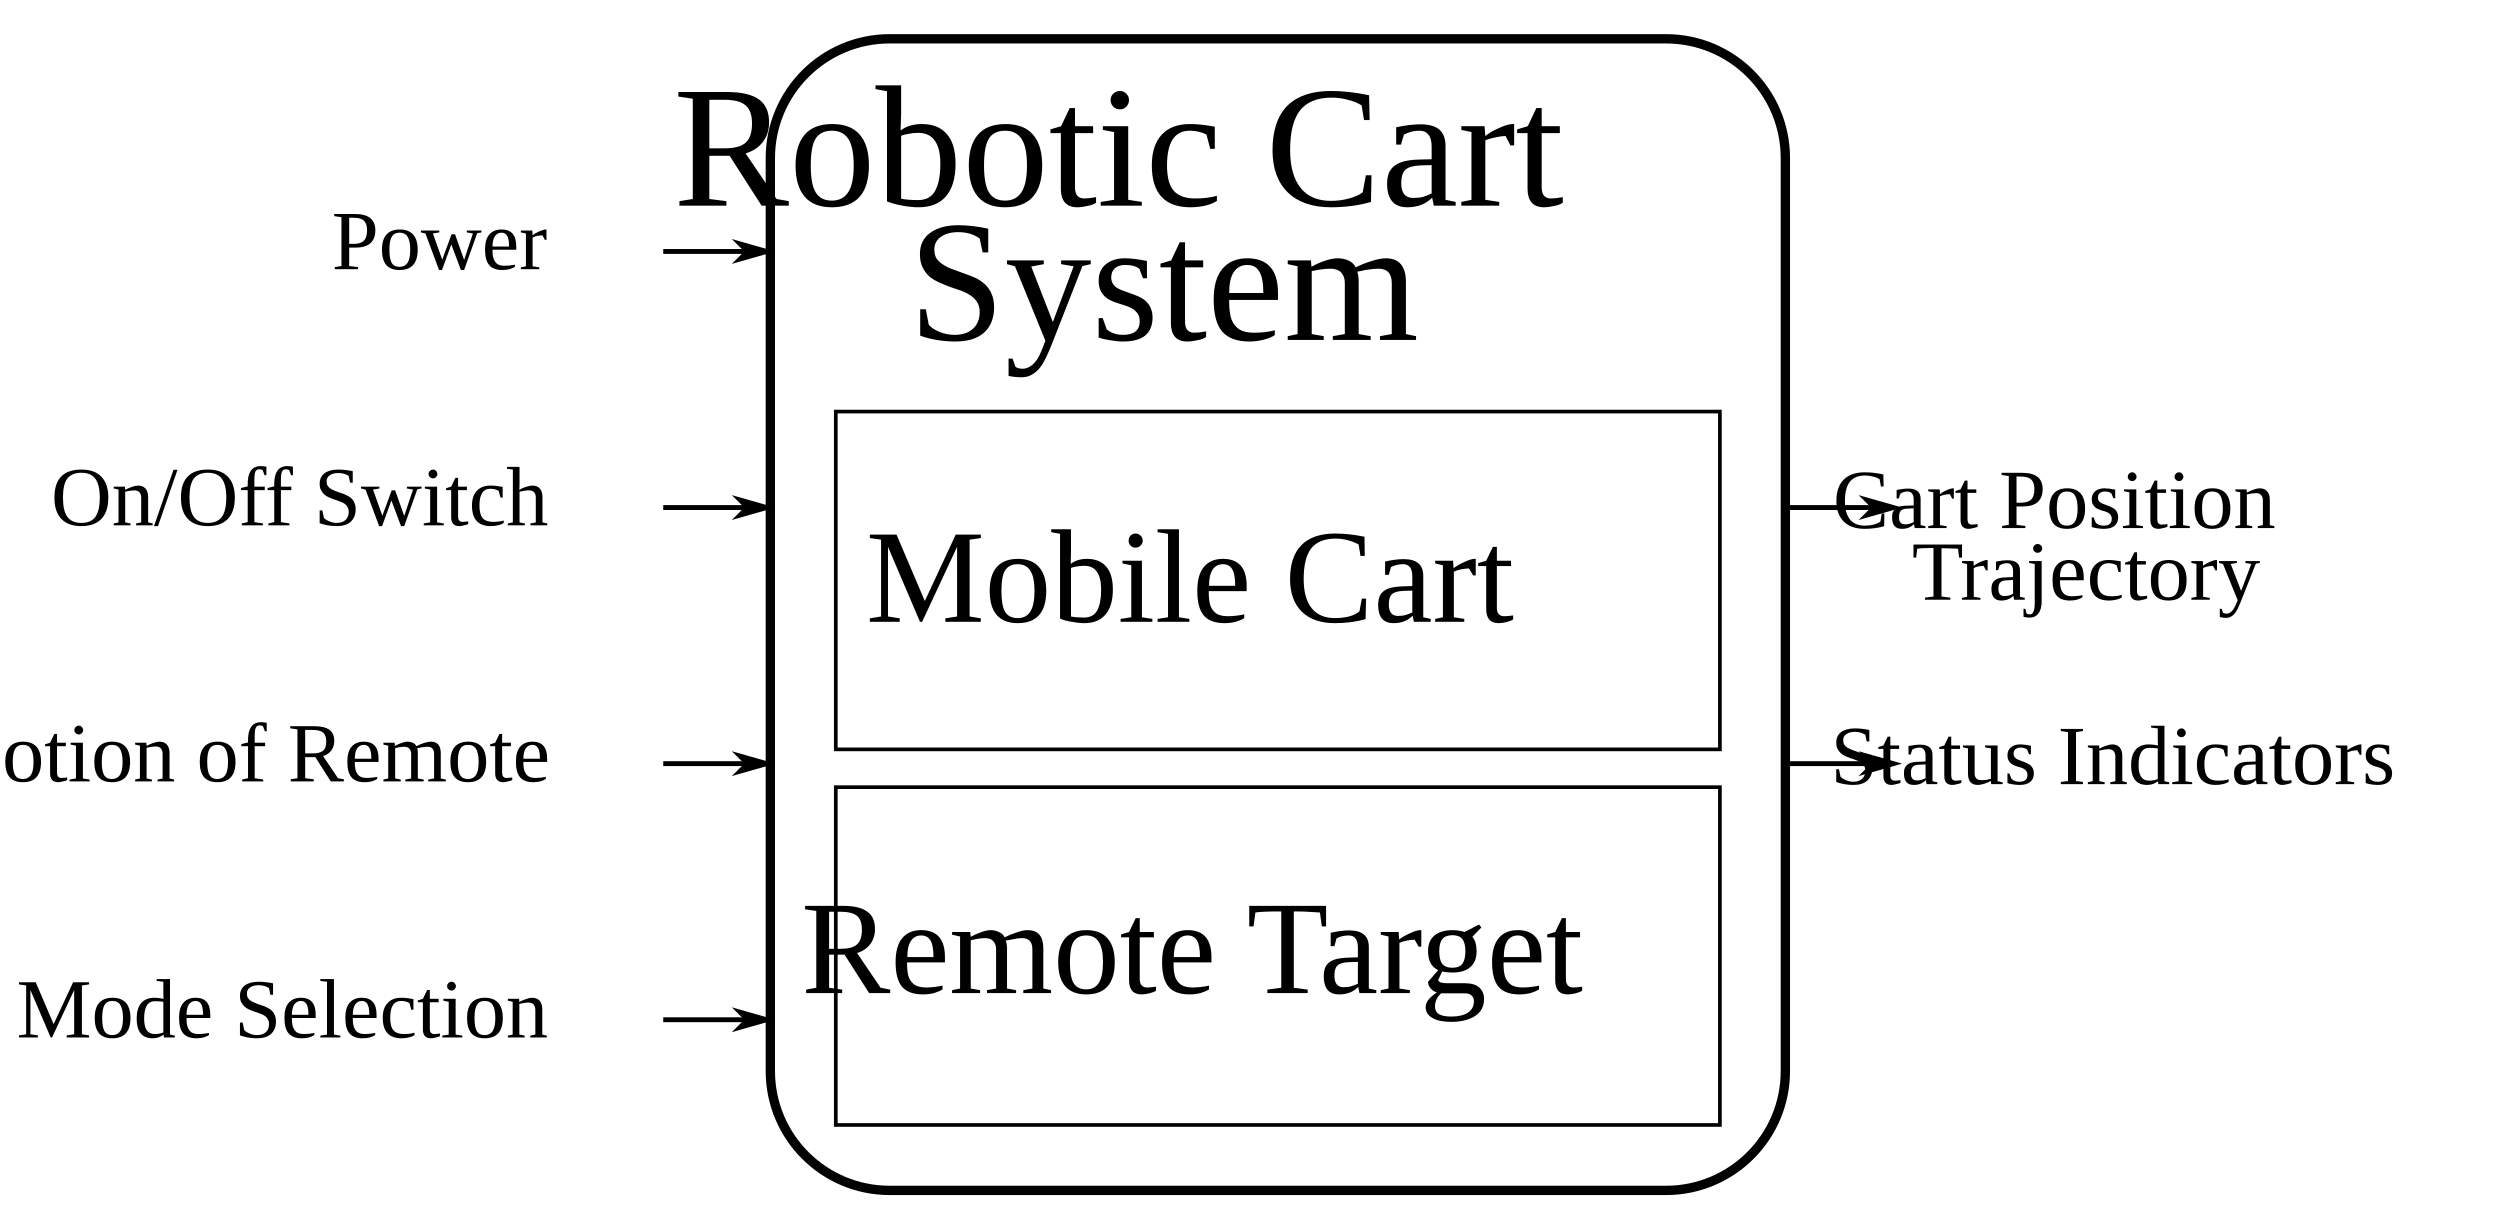
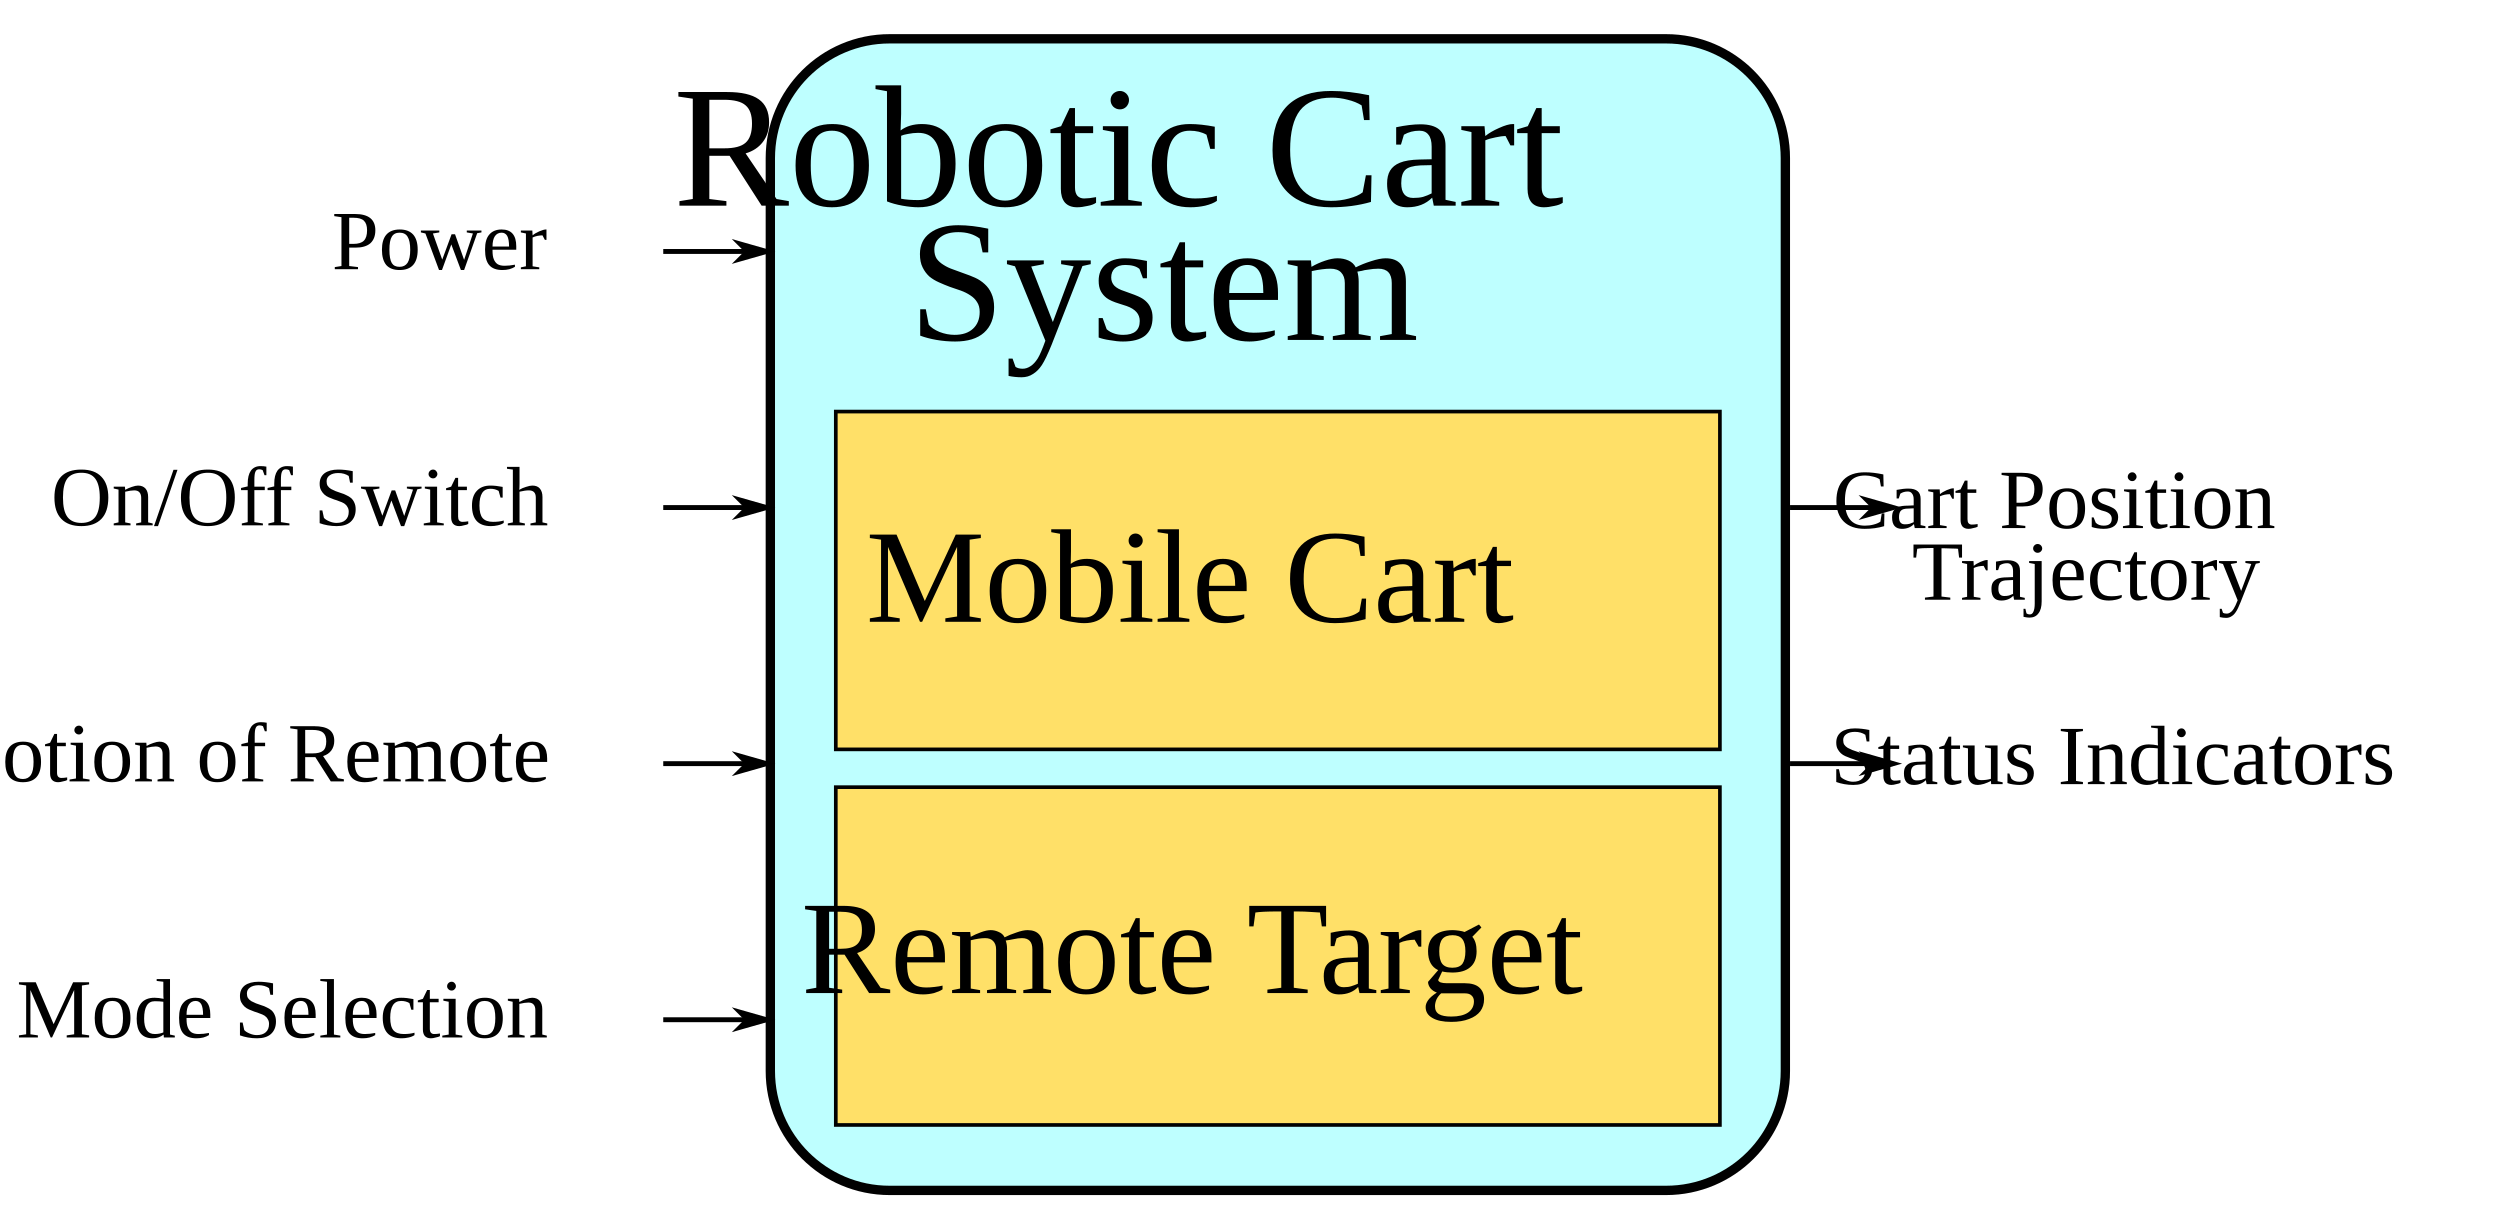
- <svg xmlns="http://www.w3.org/2000/svg" id="svg8" version="1.1" viewBox="0 0 146.433 72" height="72mm" width="146.433mm">
+ <svg xmlns="http://www.w3.org/2000/svg" width="146.433mm" height="72mm" viewBox="0 0 146.433 72" version="1.1" id="svg8">
  <defs id="defs2">
-     <marker orient="auto" refY="0" refX="0" id="marker1377" style="overflow:visible">
-       <path id="path1375" d="M 0,0 5,-5 -12.5,0 5,5 Z" style="fill:#000000;fill-opacity:1;fill-rule:evenodd;stroke:#000000;stroke-width:1pt;stroke-opacity:1" transform="matrix(-0.4,0,0,-0.4,-4,0)" />
+     <marker style="overflow:visible" id="marker1377" refX="0" refY="0" orient="auto">
+       <path transform="matrix(-0.4,0,0,-0.4,-4,0)" style="fill:#000000;fill-opacity:1;fill-rule:evenodd;stroke:#000000;stroke-width:1pt;stroke-opacity:1" d="M 0,0 5,-5 -12.5,0 5,5 Z" id="path1375" />
    </marker>
-     <marker orient="auto" refY="0" refX="0" id="marker1367" style="overflow:visible">
-       <path id="path1365" d="M 0,0 5,-5 -12.5,0 5,5 Z" style="fill:#000000;fill-opacity:1;fill-rule:evenodd;stroke:#000000;stroke-width:1pt;stroke-opacity:1" transform="matrix(-0.4,0,0,-0.4,-4,0)" />
+     <marker style="overflow:visible" id="marker1367" refX="0" refY="0" orient="auto">
+       <path transform="matrix(-0.4,0,0,-0.4,-4,0)" style="fill:#000000;fill-opacity:1;fill-rule:evenodd;stroke:#000000;stroke-width:1pt;stroke-opacity:1" d="M 0,0 5,-5 -12.5,0 5,5 Z" id="path1365" />
    </marker>
-     <marker orient="auto" refY="0" refX="0" id="marker1357" style="overflow:visible">
-       <path id="path1355" d="M 0,0 5,-5 -12.5,0 5,5 Z" style="fill:#000000;fill-opacity:1;fill-rule:evenodd;stroke:#000000;stroke-width:1pt;stroke-opacity:1" transform="matrix(-0.4,0,0,-0.4,-4,0)" />
+     <marker style="overflow:visible" id="marker1357" refX="0" refY="0" orient="auto">
+       <path transform="matrix(-0.4,0,0,-0.4,-4,0)" style="fill:#000000;fill-opacity:1;fill-rule:evenodd;stroke:#000000;stroke-width:1pt;stroke-opacity:1" d="M 0,0 5,-5 -12.5,0 5,5 Z" id="path1355" />
    </marker>
-     <marker orient="auto" refY="0" refX="0" id="marker1347" style="overflow:visible">
-       <path id="path1345" d="M 0,0 5,-5 -12.5,0 5,5 Z" style="fill:#000000;fill-opacity:1;fill-rule:evenodd;stroke:#000000;stroke-width:1pt;stroke-opacity:1" transform="matrix(-0.4,0,0,-0.4,-4,0)" />
+     <marker style="overflow:visible" id="marker1347" refX="0" refY="0" orient="auto">
+       <path transform="matrix(-0.4,0,0,-0.4,-4,0)" style="fill:#000000;fill-opacity:1;fill-rule:evenodd;stroke:#000000;stroke-width:1pt;stroke-opacity:1" d="M 0,0 5,-5 -12.5,0 5,5 Z" id="path1345" />
    </marker>
-     <marker orient="auto" refY="0" refX="0" id="marker1281" style="overflow:visible">
-       <path id="path1279" d="M 0,0 5,-5 -12.5,0 5,5 Z" style="fill:#000000;fill-opacity:1;fill-rule:evenodd;stroke:#000000;stroke-width:1pt;stroke-opacity:1" transform="matrix(-0.8,0,0,-0.8,-10,0)" />
+     <marker style="overflow:visible" id="marker1281" refX="0" refY="0" orient="auto">
+       <path transform="matrix(-0.8,0,0,-0.8,-10,0)" style="fill:#000000;fill-opacity:1;fill-rule:evenodd;stroke:#000000;stroke-width:1pt;stroke-opacity:1" d="M 0,0 5,-5 -12.5,0 5,5 Z" id="path1279" />
    </marker>
-     <marker orient="auto" refY="0" refX="0" id="marker1271" style="overflow:visible">
-       <path id="path1269" d="M 0,0 5,-5 -12.5,0 5,5 Z" style="fill:#000000;fill-opacity:1;fill-rule:evenodd;stroke:#000000;stroke-width:1pt;stroke-opacity:1" transform="matrix(-0.8,0,0,-0.8,-10,0)" />
+     <marker style="overflow:visible" id="marker1271" refX="0" refY="0" orient="auto">
+       <path transform="matrix(-0.8,0,0,-0.8,-10,0)" style="fill:#000000;fill-opacity:1;fill-rule:evenodd;stroke:#000000;stroke-width:1pt;stroke-opacity:1" d="M 0,0 5,-5 -12.5,0 5,5 Z" id="path1269" />
    </marker>
-     <marker orient="auto" refY="0" refX="0" id="marker1261" style="overflow:visible">
-       <path id="path1259" d="M 0,0 5,-5 -12.5,0 5,5 Z" style="fill:#000000;fill-opacity:1;fill-rule:evenodd;stroke:#000000;stroke-width:1pt;stroke-opacity:1" transform="matrix(-0.8,0,0,-0.8,-10,0)" />
+     <marker style="overflow:visible" id="marker1261" refX="0" refY="0" orient="auto">
+       <path transform="matrix(-0.8,0,0,-0.8,-10,0)" style="fill:#000000;fill-opacity:1;fill-rule:evenodd;stroke:#000000;stroke-width:1pt;stroke-opacity:1" d="M 0,0 5,-5 -12.5,0 5,5 Z" id="path1259" />
    </marker>
-     <marker orient="auto" refY="0" refX="0" id="marker1251" style="overflow:visible">
-       <path id="path1249" d="M 0,0 5,-5 -12.5,0 5,5 Z" style="fill:#000000;fill-opacity:1;fill-rule:evenodd;stroke:#000000;stroke-width:1pt;stroke-opacity:1" transform="matrix(-0.8,0,0,-0.8,-10,0)" />
+     <marker style="overflow:visible" id="marker1251" refX="0" refY="0" orient="auto">
+       <path transform="matrix(-0.8,0,0,-0.8,-10,0)" style="fill:#000000;fill-opacity:1;fill-rule:evenodd;stroke:#000000;stroke-width:1pt;stroke-opacity:1" d="M 0,0 5,-5 -12.5,0 5,5 Z" id="path1249" />
    </marker>
-     <marker style="overflow:visible" id="marker1347-1" refX="0" refY="0" orient="auto">
-       <path transform="matrix(-0.4,0,0,-0.4,-4,0)" style="fill:#000000;fill-opacity:1;fill-rule:evenodd;stroke:#000000;stroke-width:1pt;stroke-opacity:1" d="M 0,0 5,-5 -12.5,0 5,5 Z" id="path1345-6" />
+     <marker orient="auto" refY="0" refX="0" id="marker1347-1" style="overflow:visible">
+       <path id="path1345-6" d="M 0,0 5,-5 -12.5,0 5,5 Z" style="fill:#000000;fill-opacity:1;fill-rule:evenodd;stroke:#000000;stroke-width:1pt;stroke-opacity:1" transform="matrix(-0.4,0,0,-0.4,-4,0)" />
    </marker>
-     <marker style="overflow:visible" id="marker1357-1" refX="0" refY="0" orient="auto">
-       <path transform="matrix(-0.4,0,0,-0.4,-4,0)" style="fill:#000000;fill-opacity:1;fill-rule:evenodd;stroke:#000000;stroke-width:1pt;stroke-opacity:1" d="M 0,0 5,-5 -12.5,0 5,5 Z" id="path1355-0" />
+     <marker orient="auto" refY="0" refX="0" id="marker1357-1" style="overflow:visible">
+       <path id="path1355-0" d="M 0,0 5,-5 -12.5,0 5,5 Z" style="fill:#000000;fill-opacity:1;fill-rule:evenodd;stroke:#000000;stroke-width:1pt;stroke-opacity:1" transform="matrix(-0.4,0,0,-0.4,-4,0)" />
    </marker>
-     <marker style="overflow:visible" id="marker1367-1" refX="0" refY="0" orient="auto">
-       <path transform="matrix(-0.4,0,0,-0.4,-4,0)" style="fill:#000000;fill-opacity:1;fill-rule:evenodd;stroke:#000000;stroke-width:1pt;stroke-opacity:1" d="M 0,0 5,-5 -12.5,0 5,5 Z" id="path1365-9" />
+     <marker orient="auto" refY="0" refX="0" id="marker1367-1" style="overflow:visible">
+       <path id="path1365-9" d="M 0,0 5,-5 -12.5,0 5,5 Z" style="fill:#000000;fill-opacity:1;fill-rule:evenodd;stroke:#000000;stroke-width:1pt;stroke-opacity:1" transform="matrix(-0.4,0,0,-0.4,-4,0)" />
    </marker>
-     <marker style="overflow:visible" id="marker1377-4" refX="0" refY="0" orient="auto">
-       <path transform="matrix(-0.4,0,0,-0.4,-4,0)" style="fill:#000000;fill-opacity:1;fill-rule:evenodd;stroke:#000000;stroke-width:1pt;stroke-opacity:1" d="M 0,0 5,-5 -12.5,0 5,5 Z" id="path1375-0" />
+     <marker orient="auto" refY="0" refX="0" id="marker1377-4" style="overflow:visible">
+       <path id="path1375-0" d="M 0,0 5,-5 -12.5,0 5,5 Z" style="fill:#000000;fill-opacity:1;fill-rule:evenodd;stroke:#000000;stroke-width:1pt;stroke-opacity:1" transform="matrix(-0.4,0,0,-0.4,-4,0)" />
    </marker>
  </defs>
-   <g transform="translate(-1.151642,-6)" id="layer1">
-     <text xml:space="preserve" style="font-style:normal;font-weight:normal;font-size:9.825px;line-height:1.25;font-family:sans-serif;fill:#000000;fill-opacity:1;stroke:none;stroke-width:0.246" x="27.842" y="28.193" id="text867-6">
-       <tspan id="tspan865-8" x="27.842" y="28.193" style="font-style:normal;font-variant:normal;font-weight:normal;font-stretch:normal;font-family:'Times New Roman';-inkscape-font-specification:'Times New Roman, ';stroke-width:0.246" />
+   <g id="layer1" transform="translate(-1.151642,-6)">
+     <text id="text867-6" y="28.193" x="27.842" style="font-style:normal;font-weight:normal;font-size:9.825px;line-height:1.25;font-family:sans-serif;fill:#000000;fill-opacity:1;stroke:none;stroke-width:0.246" xml:space="preserve">
+       <tspan style="font-style:normal;font-variant:normal;font-weight:normal;font-stretch:normal;font-family:'Times New Roman';-inkscape-font-specification:'Times New Roman, ';stroke-width:0.246" y="28.193" x="27.842" id="tspan865-8" />
    </text>
-     <text id="text1971" y="14.165" x="9.488" style="font-style:normal;font-variant:normal;font-weight:normal;font-stretch:normal;font-size:4.939px;line-height:1.25;font-family:'Times New Roman';-inkscape-font-specification:'Times New Roman, ';stroke-width:0.265" xml:space="preserve">
-       <tspan style="font-style:normal;font-variant:normal;font-weight:normal;font-stretch:normal;font-family:'Times New Roman';-inkscape-font-specification:'Times New Roman, ';stroke-width:0.265" y="14.165" x="9.488" id="tspan1969" />
+     <text xml:space="preserve" style="font-style:normal;font-variant:normal;font-weight:normal;font-stretch:normal;font-size:4.939px;line-height:1.25;font-family:'Times New Roman';-inkscape-font-specification:'Times New Roman, ';stroke-width:0.265" x="9.488" y="14.165" id="text1971">
+       <tspan id="tspan1969" x="9.488" y="14.165" style="font-style:normal;font-variant:normal;font-weight:normal;font-stretch:normal;font-family:'Times New Roman';-inkscape-font-specification:'Times New Roman, ';stroke-width:0.265" />
    </text>
-     <rect ry="6.99" y="8.273" x="46.273" height="67.453" width="59.453" id="rect833" style="opacity:0.994;fill:none;fill-opacity:1;stroke:#000000;stroke-width:0.547;stroke-linecap:round;stroke-miterlimit:4;stroke-dasharray:none" />
-     <g style="fill:none;fill-opacity:0.77" id="g3286">
-       <rect ry="3.882" y="30.107" x="50.107" height="19.785" width="51.785" id="rect833-0" style="opacity:0.994;fill:none;fill-opacity:0.77;stroke:#000000;stroke-width:0.215;stroke-linecap:round" rx="0" />
-       <rect rx="0" style="opacity:0.994;fill:none;fill-opacity:0.77;stroke:#000000;stroke-width:0.215;stroke-linecap:round" id="rect833-0-8" width="51.785" height="19.785" x="50.107" y="52.107" ry="3.882" />
+     <rect style="opacity:0.994;fill:#beffff;fill-opacity:1;stroke:#000000;stroke-width:0.547;stroke-linecap:round;stroke-miterlimit:4;stroke-dasharray:none" id="rect833" width="59.453" height="67.453" x="46.273" y="8.273" ry="6.99" />
+     <g id="g3286" style="fill:#ffe067;fill-opacity:1">
+       <rect rx="0" style="opacity:0.994;fill:#ffe067;fill-opacity:1;stroke:#000000;stroke-width:0.215;stroke-linecap:round" id="rect833-0" width="51.785" height="19.785" x="50.107" y="30.107" ry="3.882" />
+       <rect ry="3.882" y="52.107" x="50.107" height="19.785" width="51.785" id="rect833-0-8" style="opacity:0.994;fill:#ffe067;fill-opacity:1;stroke:#000000;stroke-width:0.215;stroke-linecap:round" rx="0" />
    </g>
-     <text id="text867" y="18.047" x="75.903" style="font-style:normal;font-weight:normal;font-size:10.149px;line-height:0.75;font-family:sans-serif;text-align:center;text-anchor:middle;fill:#000000;fill-opacity:1;stroke:none;stroke-width:0.254" xml:space="preserve">
-       <tspan style="font-style:normal;font-variant:normal;font-weight:normal;font-stretch:normal;font-family:'Times New Roman';-inkscape-font-specification:'Times New Roman, ';text-align:center;text-anchor:middle;stroke-width:0.254" y="18.047" x="75.903" id="tspan865">Robotic Cart</tspan>
-       <tspan id="tspan887" style="font-style:normal;font-variant:normal;font-weight:normal;font-stretch:normal;font-family:'Times New Roman';-inkscape-font-specification:'Times New Roman, ';text-align:center;text-anchor:middle;stroke-width:0.254" y="25.91" x="75.903">System</tspan>
+     <text xml:space="preserve" style="font-style:normal;font-weight:normal;font-size:10.149px;line-height:0.75;font-family:sans-serif;text-align:center;text-anchor:middle;fill:#000000;fill-opacity:1;stroke:none;stroke-width:0.254" x="75.903" y="18.047" id="text867">
+       <tspan id="tspan865" x="75.903" y="18.047" style="font-style:normal;font-variant:normal;font-weight:normal;font-stretch:normal;font-family:'Times New Roman';-inkscape-font-specification:'Times New Roman, ';text-align:center;text-anchor:middle;stroke-width:0.254">Robotic Cart</tspan>
+       <tspan x="75.903" y="25.91" style="font-style:normal;font-variant:normal;font-weight:normal;font-stretch:normal;font-family:'Times New Roman';-inkscape-font-specification:'Times New Roman, ';text-align:center;text-anchor:middle;stroke-width:0.254" id="tspan887">System</tspan>
    </text>
-     <text xml:space="preserve" style="font-style:normal;font-weight:normal;font-size:7.807px;line-height:0.75;font-family:sans-serif;text-align:center;text-anchor:middle;fill:#000000;fill-opacity:1;stroke:none;stroke-width:0.195" x="75.926" y="42.421" id="text867-0">
-       <tspan id="tspan912" x="75.926" y="42.421" style="font-style:normal;font-variant:normal;font-weight:normal;font-stretch:normal;font-family:'Times New Roman';-inkscape-font-specification:'Times New Roman, ';text-align:center;text-anchor:middle;stroke-width:0.195">Mobile Cart</tspan>
+     <text id="text867-0" y="42.421" x="75.926" style="font-style:normal;font-weight:normal;font-size:7.807px;line-height:0.75;font-family:sans-serif;text-align:center;text-anchor:middle;fill:#000000;fill-opacity:1;stroke:none;stroke-width:0.195" xml:space="preserve">
+       <tspan style="font-style:normal;font-variant:normal;font-weight:normal;font-stretch:normal;font-family:'Times New Roman';-inkscape-font-specification:'Times New Roman, ';text-align:center;text-anchor:middle;stroke-width:0.195" y="42.421" x="75.926" id="tspan912">Mobile Cart</tspan>
    </text>
-     <text id="text867-0-6" y="64.169" x="76.05" style="font-style:normal;font-weight:normal;font-size:7.807px;line-height:0.75;font-family:sans-serif;text-align:center;text-anchor:middle;fill:#000000;fill-opacity:1;stroke:none;stroke-width:0.195" xml:space="preserve">
-       <tspan style="font-style:normal;font-variant:normal;font-weight:normal;font-stretch:normal;font-family:'Times New Roman';-inkscape-font-specification:'Times New Roman, ';text-align:center;text-anchor:middle;stroke-width:0.195" y="64.169" x="76.05" id="tspan912-1">Remote Target</tspan>
+     <text xml:space="preserve" style="font-style:normal;font-weight:normal;font-size:7.807px;line-height:0.75;font-family:sans-serif;text-align:center;text-anchor:middle;fill:#000000;fill-opacity:1;stroke:none;stroke-width:0.195" x="76.05" y="64.169" id="text867-0-6">
+       <tspan id="tspan912-1" x="76.05" y="64.169" style="font-style:normal;font-variant:normal;font-weight:normal;font-stretch:normal;font-family:'Times New Roman';-inkscape-font-specification:'Times New Roman, ';text-align:center;text-anchor:middle;stroke-width:0.195">Remote Target</tspan>
    </text>
-     <path id="path944" d="m 40,20.729 h 6" style="fill:none;stroke:#000000;stroke-width:0.287;stroke-linecap:butt;stroke-linejoin:miter;stroke-miterlimit:4;stroke-dasharray:none;stroke-opacity:1;marker-end:url(#marker1347)" />
-     <path style="fill:none;stroke:#000000;stroke-width:0.287;stroke-linecap:butt;stroke-linejoin:miter;stroke-miterlimit:4;stroke-dasharray:none;stroke-opacity:1;marker-end:url(#marker1357)" d="m 40,35.729 h 6" id="path944-0" />
-     <path style="fill:none;stroke:#000000;stroke-width:0.287;stroke-linecap:butt;stroke-linejoin:miter;stroke-miterlimit:4;stroke-dasharray:none;stroke-opacity:1;marker-end:url(#marker1377)" d="m 40,65.729 h 6" id="path944-3" />
-     <path id="path944-0-9" d="m 40,50.729 h 6" style="fill:none;stroke:#000000;stroke-width:0.287;stroke-linecap:butt;stroke-linejoin:miter;stroke-miterlimit:4;stroke-dasharray:none;stroke-opacity:1;marker-end:url(#marker1367)" />
-     <path id="path944-0-4" d="m 106,35.729 h 6" style="fill:none;stroke:#000000;stroke-width:0.287;stroke-linecap:butt;stroke-linejoin:miter;stroke-miterlimit:4;stroke-dasharray:none;stroke-opacity:1;marker-end:url(#marker1357-1)" />
-     <path style="fill:none;stroke:#000000;stroke-width:0.287;stroke-linecap:butt;stroke-linejoin:miter;stroke-miterlimit:4;stroke-dasharray:none;stroke-opacity:1;marker-end:url(#marker1367-1)" d="m 106,50.729 h 6" id="path944-0-9-8" />
-     <text id="text1975" y="21.77" x="39.388" style="font-size:4.939px;line-height:1.25;font-family:'Times New Roman';-inkscape-font-specification:'Times New Roman, ';text-align:end;text-anchor:end;stroke-width:0.265" xml:space="preserve">
-       <tspan style="text-align:end;text-anchor:end;stroke-width:0.265" y="21.77" x="39.388" id="tspan1973">Power</tspan>
+     <path style="fill:none;stroke:#000000;stroke-width:0.287;stroke-linecap:butt;stroke-linejoin:miter;stroke-miterlimit:4;stroke-dasharray:none;stroke-opacity:1;marker-end:url(#marker1347)" d="m 40,20.729 h 6" id="path944" />
+     <path id="path944-0" d="m 40,35.729 h 6" style="fill:none;stroke:#000000;stroke-width:0.287;stroke-linecap:butt;stroke-linejoin:miter;stroke-miterlimit:4;stroke-dasharray:none;stroke-opacity:1;marker-end:url(#marker1357)" />
+     <path id="path944-3" d="m 40,65.729 h 6" style="fill:none;stroke:#000000;stroke-width:0.287;stroke-linecap:butt;stroke-linejoin:miter;stroke-miterlimit:4;stroke-dasharray:none;stroke-opacity:1;marker-end:url(#marker1377)" />
+     <path style="fill:none;stroke:#000000;stroke-width:0.287;stroke-linecap:butt;stroke-linejoin:miter;stroke-miterlimit:4;stroke-dasharray:none;stroke-opacity:1;marker-end:url(#marker1367)" d="m 40,50.729 h 6" id="path944-0-9" />
+     <path style="fill:none;stroke:#000000;stroke-width:0.287;stroke-linecap:butt;stroke-linejoin:miter;stroke-miterlimit:4;stroke-dasharray:none;stroke-opacity:1;marker-end:url(#marker1357-1)" d="m 106,35.729 h 6" id="path944-0-4" />
+     <path id="path944-0-9-8" d="m 106,50.729 h 6" style="fill:none;stroke:#000000;stroke-width:0.287;stroke-linecap:butt;stroke-linejoin:miter;stroke-miterlimit:4;stroke-dasharray:none;stroke-opacity:1;marker-end:url(#marker1367-1)" />
+     <text xml:space="preserve" style="font-size:4.939px;line-height:1.25;font-family:'Times New Roman';-inkscape-font-specification:'Times New Roman, ';text-align:end;text-anchor:end;stroke-width:0.265" x="39.388" y="21.77" id="text1975">
+       <tspan id="tspan1973" x="39.388" y="21.77" style="text-align:end;text-anchor:end;stroke-width:0.265">Power</tspan>
    </text>
-     <text xml:space="preserve" style="font-size:4.939px;line-height:1.25;font-family:'Times New Roman';-inkscape-font-specification:'Times New Roman, ';text-align:end;text-anchor:end;stroke-width:0.265" x="39.436" y="66.77" id="text1975-1">
-       <tspan id="tspan1973-4" x="39.436" y="66.77" style="text-align:end;text-anchor:end;stroke-width:0.265">Mode Selection</tspan>
+     <text id="text1975-1" y="66.77" x="39.436" style="font-size:4.939px;line-height:1.25;font-family:'Times New Roman';-inkscape-font-specification:'Times New Roman, ';text-align:end;text-anchor:end;stroke-width:0.265" xml:space="preserve">
+       <tspan style="text-align:end;text-anchor:end;stroke-width:0.265" y="66.77" x="39.436" id="tspan1973-4">Mode Selection</tspan>
    </text>
-     <text id="text1975-1-9" y="36.77" x="39.446" style="font-size:4.939px;line-height:1.25;font-family:'Times New Roman';-inkscape-font-specification:'Times New Roman, ';text-align:end;text-anchor:end;stroke-width:0.265" xml:space="preserve">
-       <tspan style="text-align:end;text-anchor:end;stroke-width:0.265" y="36.77" x="39.446" id="tspan1973-4-8">On/Off Switch</tspan>
+     <text xml:space="preserve" style="font-size:4.939px;line-height:1.25;font-family:'Times New Roman';-inkscape-font-specification:'Times New Roman, ';text-align:end;text-anchor:end;stroke-width:0.265" x="39.446" y="36.77" id="text1975-1-9">
+       <tspan id="tspan1973-4-8" x="39.446" y="36.77" style="text-align:end;text-anchor:end;stroke-width:0.265">On/Off Switch</tspan>
    </text>
-     <text xml:space="preserve" style="font-size:4.939px;line-height:1.25;font-family:'Times New Roman';-inkscape-font-specification:'Times New Roman, ';text-align:end;text-anchor:end;stroke-width:0.265" x="39.552" y="51.77" id="text1975-1-9-6">
-       <tspan id="tspan1973-4-8-0" x="39.552" y="51.77" style="text-align:end;text-anchor:end;stroke-width:0.265">Motion of Remote</tspan>
+     <text id="text1975-1-9-6" y="51.77" x="39.552" style="font-size:4.939px;line-height:1.25;font-family:'Times New Roman';-inkscape-font-specification:'Times New Roman, ';text-align:end;text-anchor:end;stroke-width:0.265" xml:space="preserve">
+       <tspan style="text-align:end;text-anchor:end;stroke-width:0.265" y="51.77" x="39.552" id="tspan1973-4-8-0">Motion of Remote</tspan>
    </text>
-     <text xml:space="preserve" style="font-size:4.939px;line-height:0.85;font-family:'Times New Roman';-inkscape-font-specification:'Times New Roman, ';text-align:center;text-anchor:middle;stroke-width:0.265" x="126.42" y="36.929" id="text1975-1-9-5">
-       <tspan id="tspan1973-4-8-4" x="126.42" y="36.929" style="text-align:center;text-anchor:middle;stroke-width:0.265">Cart Position </tspan>
-       <tspan id="tspan2436" x="126.42" y="41.127" style="text-align:center;text-anchor:middle;stroke-width:0.265">Trajectory</tspan>
+     <text id="text1975-1-9-5" y="36.929" x="126.42" style="font-size:4.939px;line-height:0.85;font-family:'Times New Roman';-inkscape-font-specification:'Times New Roman, ';text-align:center;text-anchor:middle;stroke-width:0.265" xml:space="preserve">
+       <tspan style="text-align:center;text-anchor:middle;stroke-width:0.265" y="36.929" x="126.42" id="tspan1973-4-8-4">Cart Position </tspan>
+       <tspan style="text-align:center;text-anchor:middle;stroke-width:0.265" y="41.127" x="126.42" id="tspan2436">Trajectory</tspan>
    </text>
-     <text id="text1975-1-9-6-2" y="51.929" x="129.232" style="font-size:4.939px;line-height:1.25;font-family:'Times New Roman';-inkscape-font-specification:'Times New Roman, ';text-align:center;text-anchor:middle;stroke-width:0.265" xml:space="preserve">
-       <tspan style="text-align:center;text-anchor:middle;stroke-width:0.265" y="51.929" x="129.232" id="tspan1973-4-8-0-6">Status Indicators</tspan>
-       <tspan id="tspan2434" style="text-align:center;text-anchor:middle;stroke-width:0.265" y="58.103" x="129.232" />
+     <text xml:space="preserve" style="font-size:4.939px;line-height:1.25;font-family:'Times New Roman';-inkscape-font-specification:'Times New Roman, ';text-align:center;text-anchor:middle;stroke-width:0.265" x="129.232" y="51.929" id="text1975-1-9-6-2">
+       <tspan id="tspan1973-4-8-0-6" x="129.232" y="51.929" style="text-align:center;text-anchor:middle;stroke-width:0.265">Status Indicators</tspan>
+       <tspan x="129.232" y="58.103" style="text-align:center;text-anchor:middle;stroke-width:0.265" id="tspan2434" />
    </text>
  </g>
</svg>
